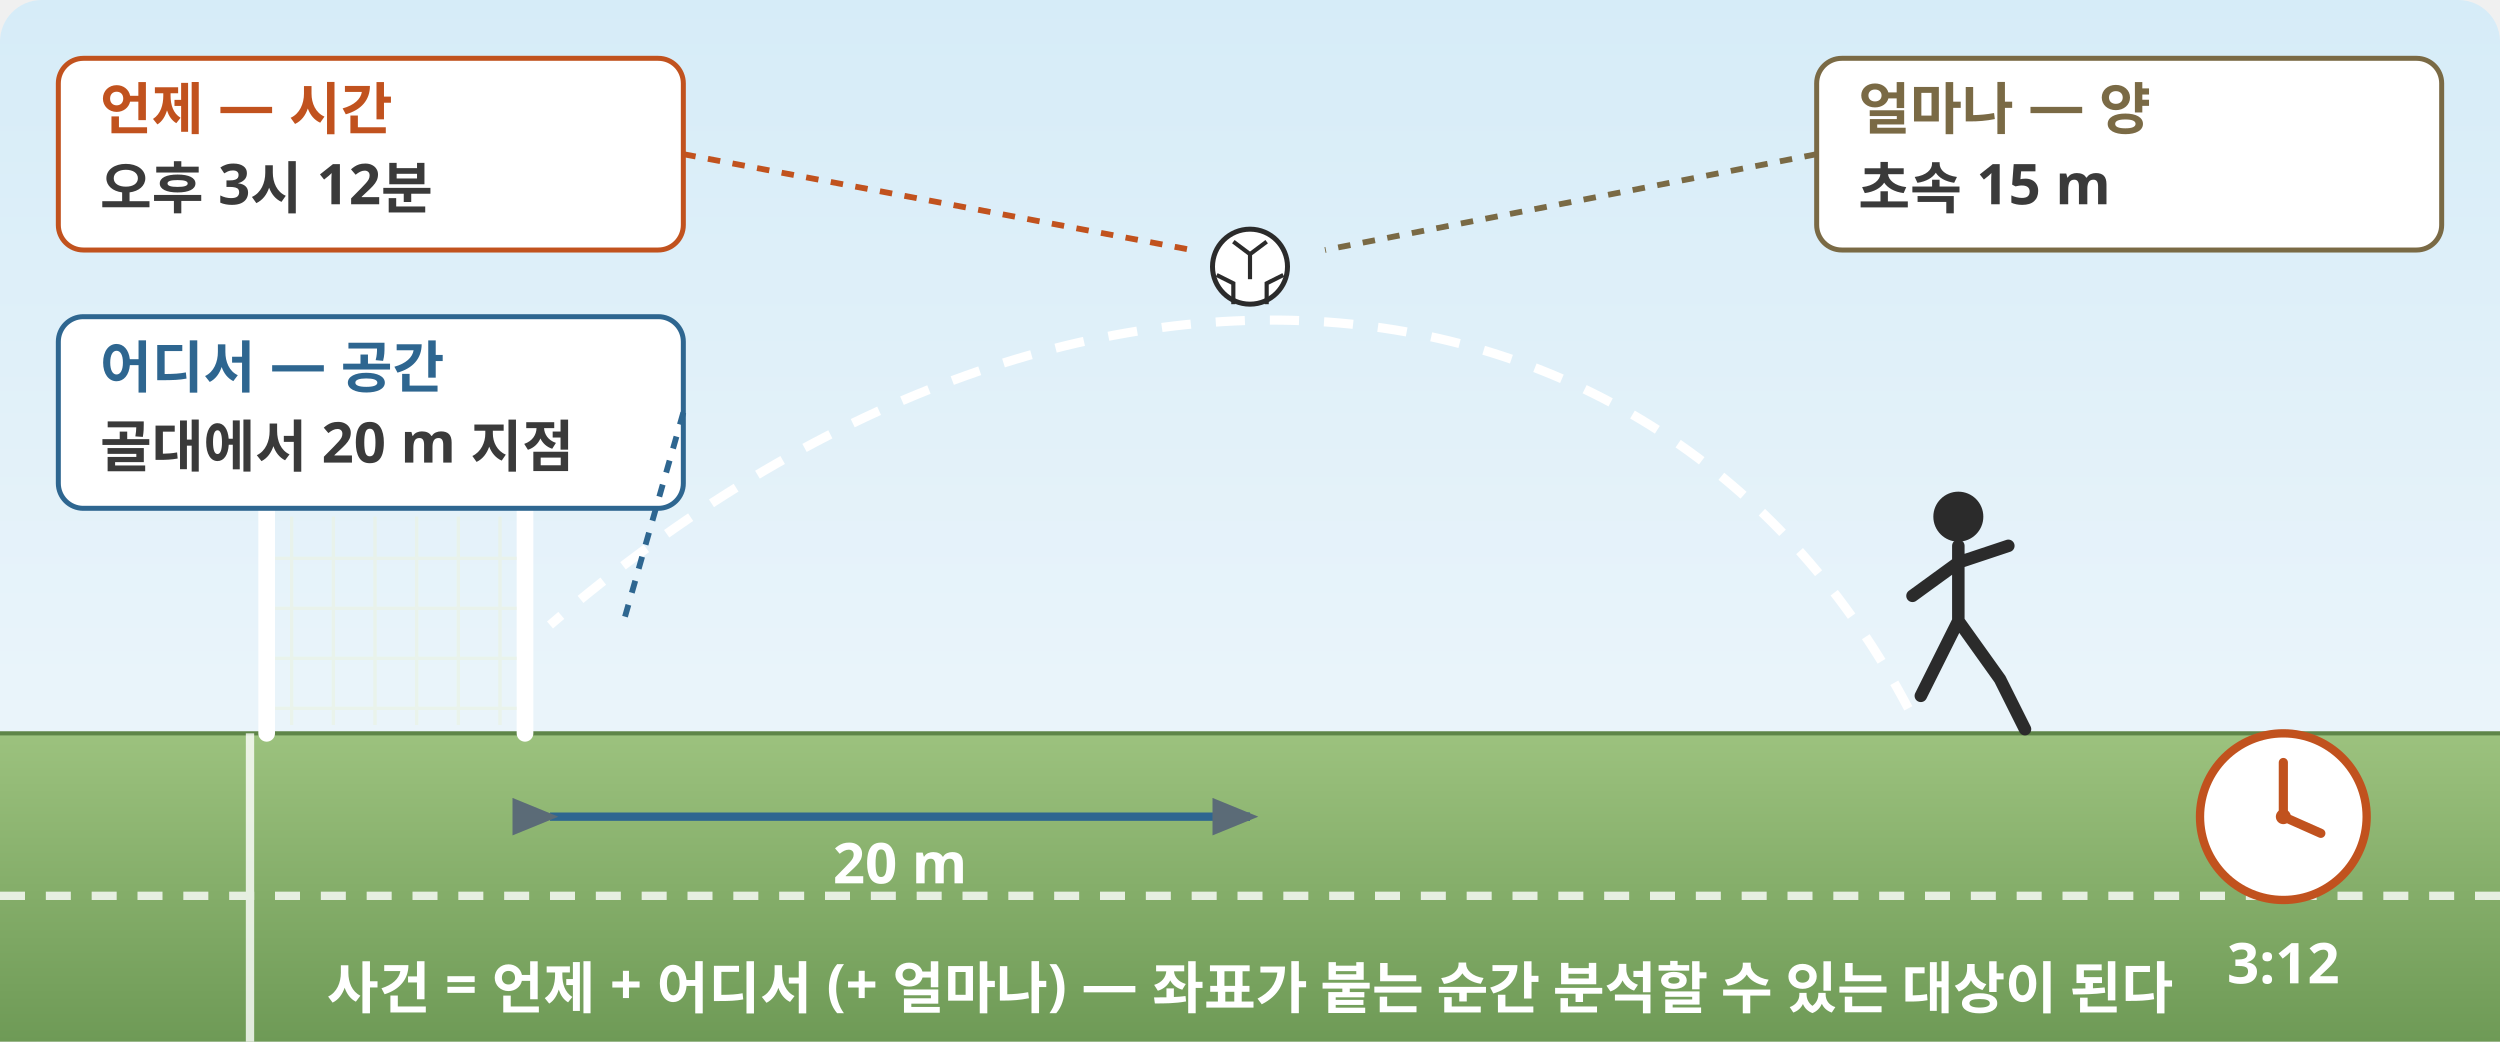
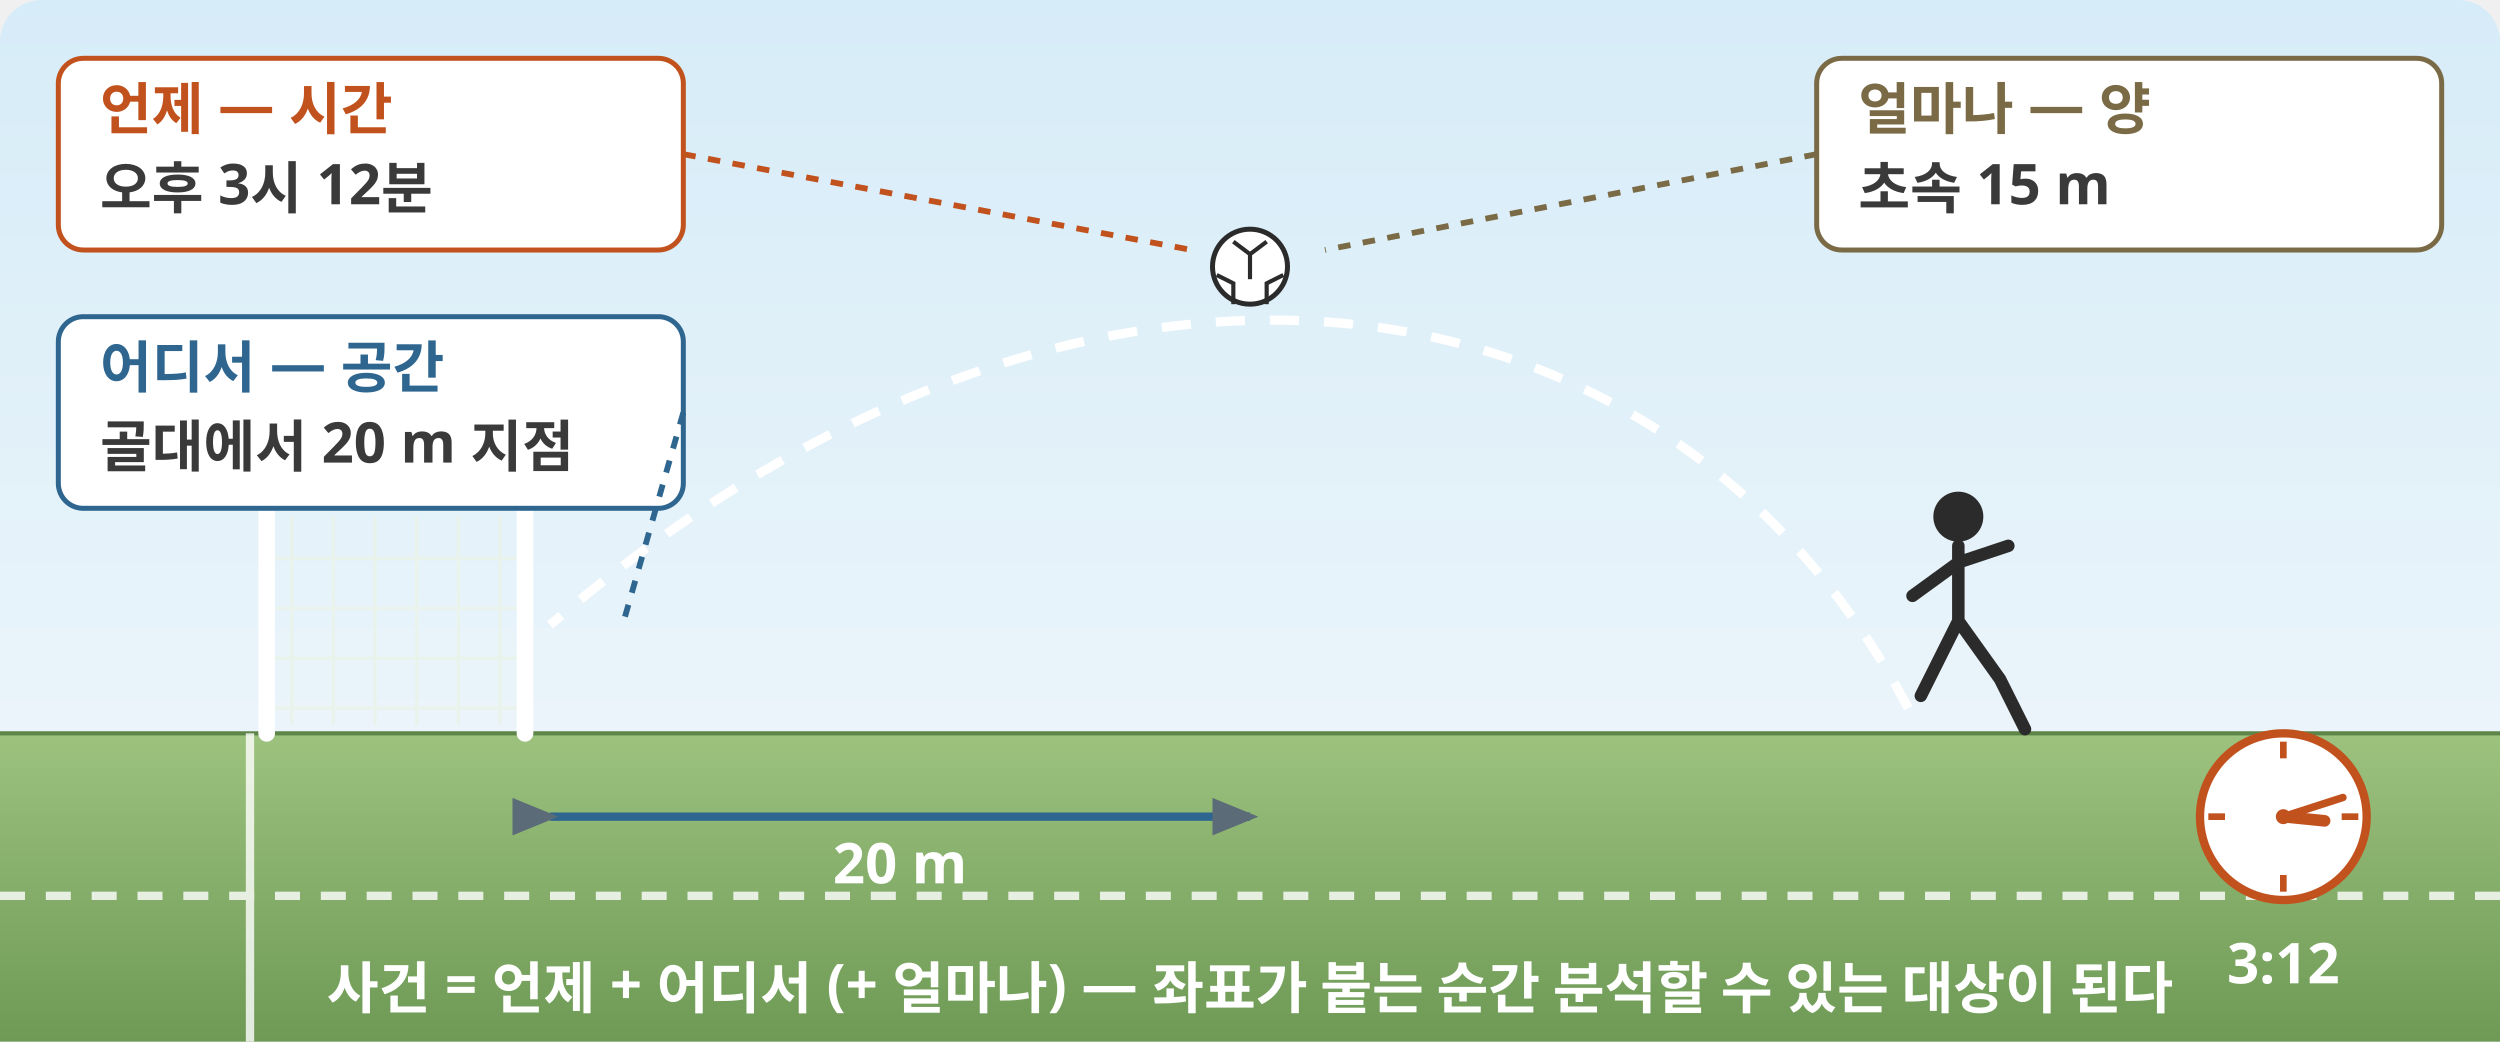
<svg width="600" height="250" viewBox="0 0 600 250" font-family="PC Sans">
  <defs>
    <marker id="axP-1101-01" markerUnits="userSpaceOnUse" markerWidth="11" markerHeight="9" refX="9" refY="4.5" orient="auto">
      <path d="M0,0 L11,4.5 L0,9 Z" fill="#5B6B77" />
    </marker>
  </defs>
  <defs>
    <linearGradient id="g1sky-1101-01" x1="0" y1="0" x2="0" y2="1">
      <stop offset="0" stop-color="#D6ECF8" />
      <stop offset="1" stop-color="#F3F8FB" />
    </linearGradient>
    <linearGradient id="g1grass-1101-01" x1="0" y1="0" x2="0" y2="1">
      <stop offset="0" stop-color="#9CC27E" />
      <stop offset="1" stop-color="#6E9A56" />
    </linearGradient>
  </defs>
  <rect width="600" height="250" rx="10" fill="url(#g1sky-1101-01)" />
  <rect x="0" y="176" width="600" height="74" fill="url(#g1grass-1101-01)" />
  <path d="M0,176 h600" stroke="#5E8548" stroke-width="1" />
  <g stroke="#FFFFFF" stroke-width="2" opacity="0.8">
    <line x1="60" y1="176" x2="60" y2="250" />
    <line x1="0" y1="215" x2="600" y2="215" stroke-dasharray="6 5" />
  </g>
  <g stroke="#FFFFFF" stroke-width="4" fill="none" stroke-linecap="round">
    <path d="M64,176 V118 H126 V176" />
  </g>
  <g stroke="#E9F2E4" stroke-width="0.8" opacity="0.7">
    <path d="M70,124 v50 M80,124 v50 M90,124 v50 M100,124 v50 M110,124 v50 M120,124 v50 M66,134 h58 M66,146 h58 M66,158 h58 M66,170 h58" />
  </g>
  <g transform="translate(470,150)" stroke="#2B2B2B" stroke-width="3" stroke-linecap="round" fill="none">
    <circle cy="-26" r="6" fill="#2B2B2B" stroke="none" />
    <path d="M0,-19 v18 M0,-1 l-9,18 M0,-1 l10,14 l6,12 M0,-15 l-11,8 M0,-15 l12,-4" />
  </g>
  <path d="M458,170 C400,60 260,40 132,150" stroke="#FFFFFF" stroke-width="2.2" stroke-dasharray="7 6" fill="none" />
  <g transform="translate(300,64)">
    <circle r="9" fill="#FFFFFF" stroke="#2B2B2B" stroke-width="1.2" />
    <path d="M-4,-6 l4,3 l4,-3 M-8,2 l4,2 l0,5 M8,2 l-4,2 l0,5 M0,-3 v6" stroke="#2B2B2B" stroke-width="1" fill="none" />
  </g>
  <g font-size="13.5" font-weight="800">
    <rect x="14" y="14" width="150" height="46" rx="6" fill="#FFFFFF" stroke="#C1521E" stroke-width="1.2" />
    <text x="24" y="31" fill="#C1521E">언제 — 시간</text>
    <text x="24" y="50" fill="#3A3A3A" font-weight="700">오후 3시 12분</text>
    <rect x="14" y="76" width="150" height="46" rx="6" fill="#FFFFFF" stroke="#2E6690" stroke-width="1.2" />
    <text x="24" y="93" fill="#2E6690">어디서 — 공간</text>
    <text x="24" y="112" fill="#3A3A3A" font-weight="700">골대에서 20 m 지점</text>
    <rect x="436" y="14" width="150" height="46" rx="6" fill="#FFFFFF" stroke="#7A6A45" stroke-width="1.2" />
    <text x="446" y="31" fill="#7A6A45">얼마나 — 양</text>
    <text x="446" y="50" fill="#3A3A3A" font-weight="700">초속 15 m</text>
  </g>
  <path d="M164,37 L286,60" stroke="#C1521E" stroke-width="1.4" stroke-dasharray="3 3" fill="none" />
  <path d="M164,99 L150,148" stroke="#2E6690" stroke-width="1.4" stroke-dasharray="3 3" fill="none" />
  <path d="M436,37 L318,60" stroke="#7A6A45" stroke-width="1.4" stroke-dasharray="3 3" fill="none" />
  <line x1="132" y1="196" x2="300" y2="196" stroke="#2E6690" stroke-width="2" marker-start="url(#axP-1101-01)" marker-end="url(#axP-1101-01)" />
  <text x="216" y="212" text-anchor="middle" font-size="13.5" font-weight="800" fill="#FFFFFF">20 m</text>
  <g transform="translate(548,196)">
    <circle r="20" fill="#FFFFFF" stroke="#C1521E" stroke-width="2" />
-     <path d="M0,0 v-13 M0,0 l9,4" stroke="#C1521E" stroke-width="2.2" stroke-linecap="round" />
+     <path d="M0,-18 v4 M18,0 h-4 M0,18 v-4 M-18,0 h4" stroke="#C1521E" stroke-width="1.6" />
+     <path d="M0,0 L9.9,1.0" stroke="#C1521E" stroke-width="2.8" stroke-linecap="round" />
+     <path d="M0,0 L14.3,-4.6" stroke="#C1521E" stroke-width="1.8" stroke-linecap="round" />
    <circle r="1.8" fill="#C1521E" />
  </g>
  <text x="548" y="236" text-anchor="middle" font-size="13.5" font-weight="800" fill="#FFFFFF">3:12</text>
  <text x="300" y="242" text-anchor="middle" font-size="13.5" font-weight="900" fill="#FFFFFF">사건 = 언제 + 어디서 (+ 얼마나) — 좌표가 붙는 순간 분석할 수 있는 대상이 된다</text>
</svg>
